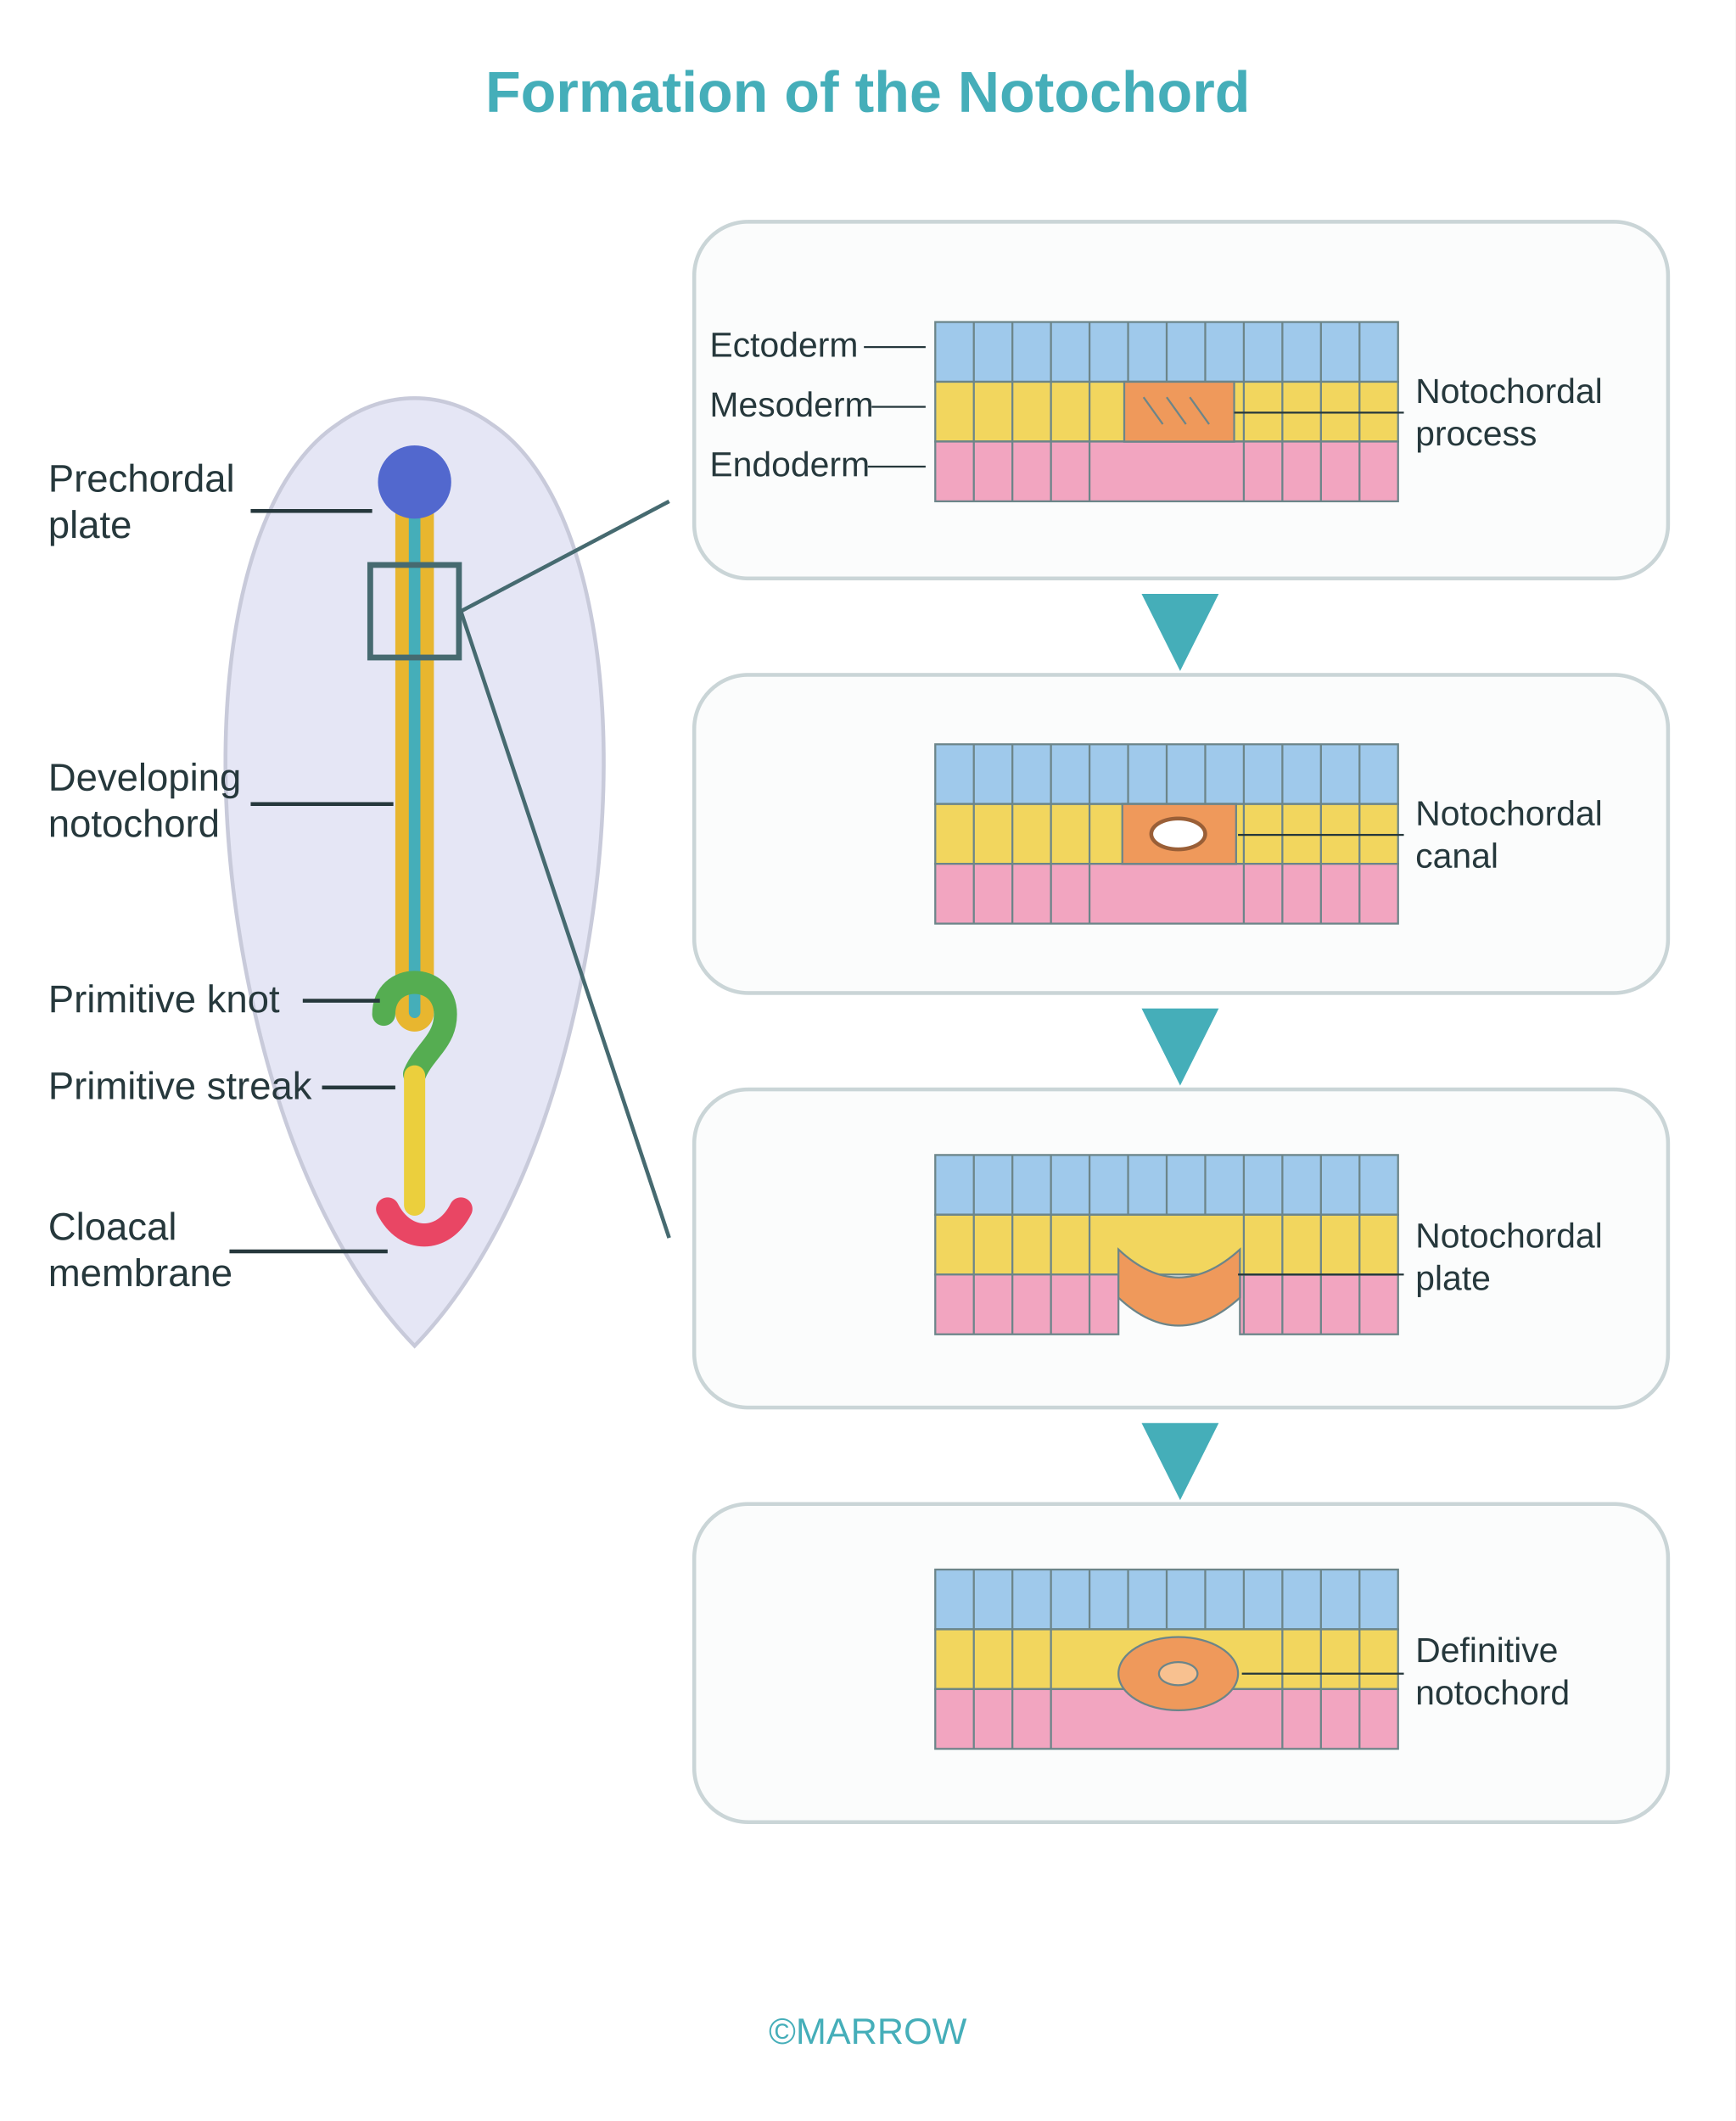
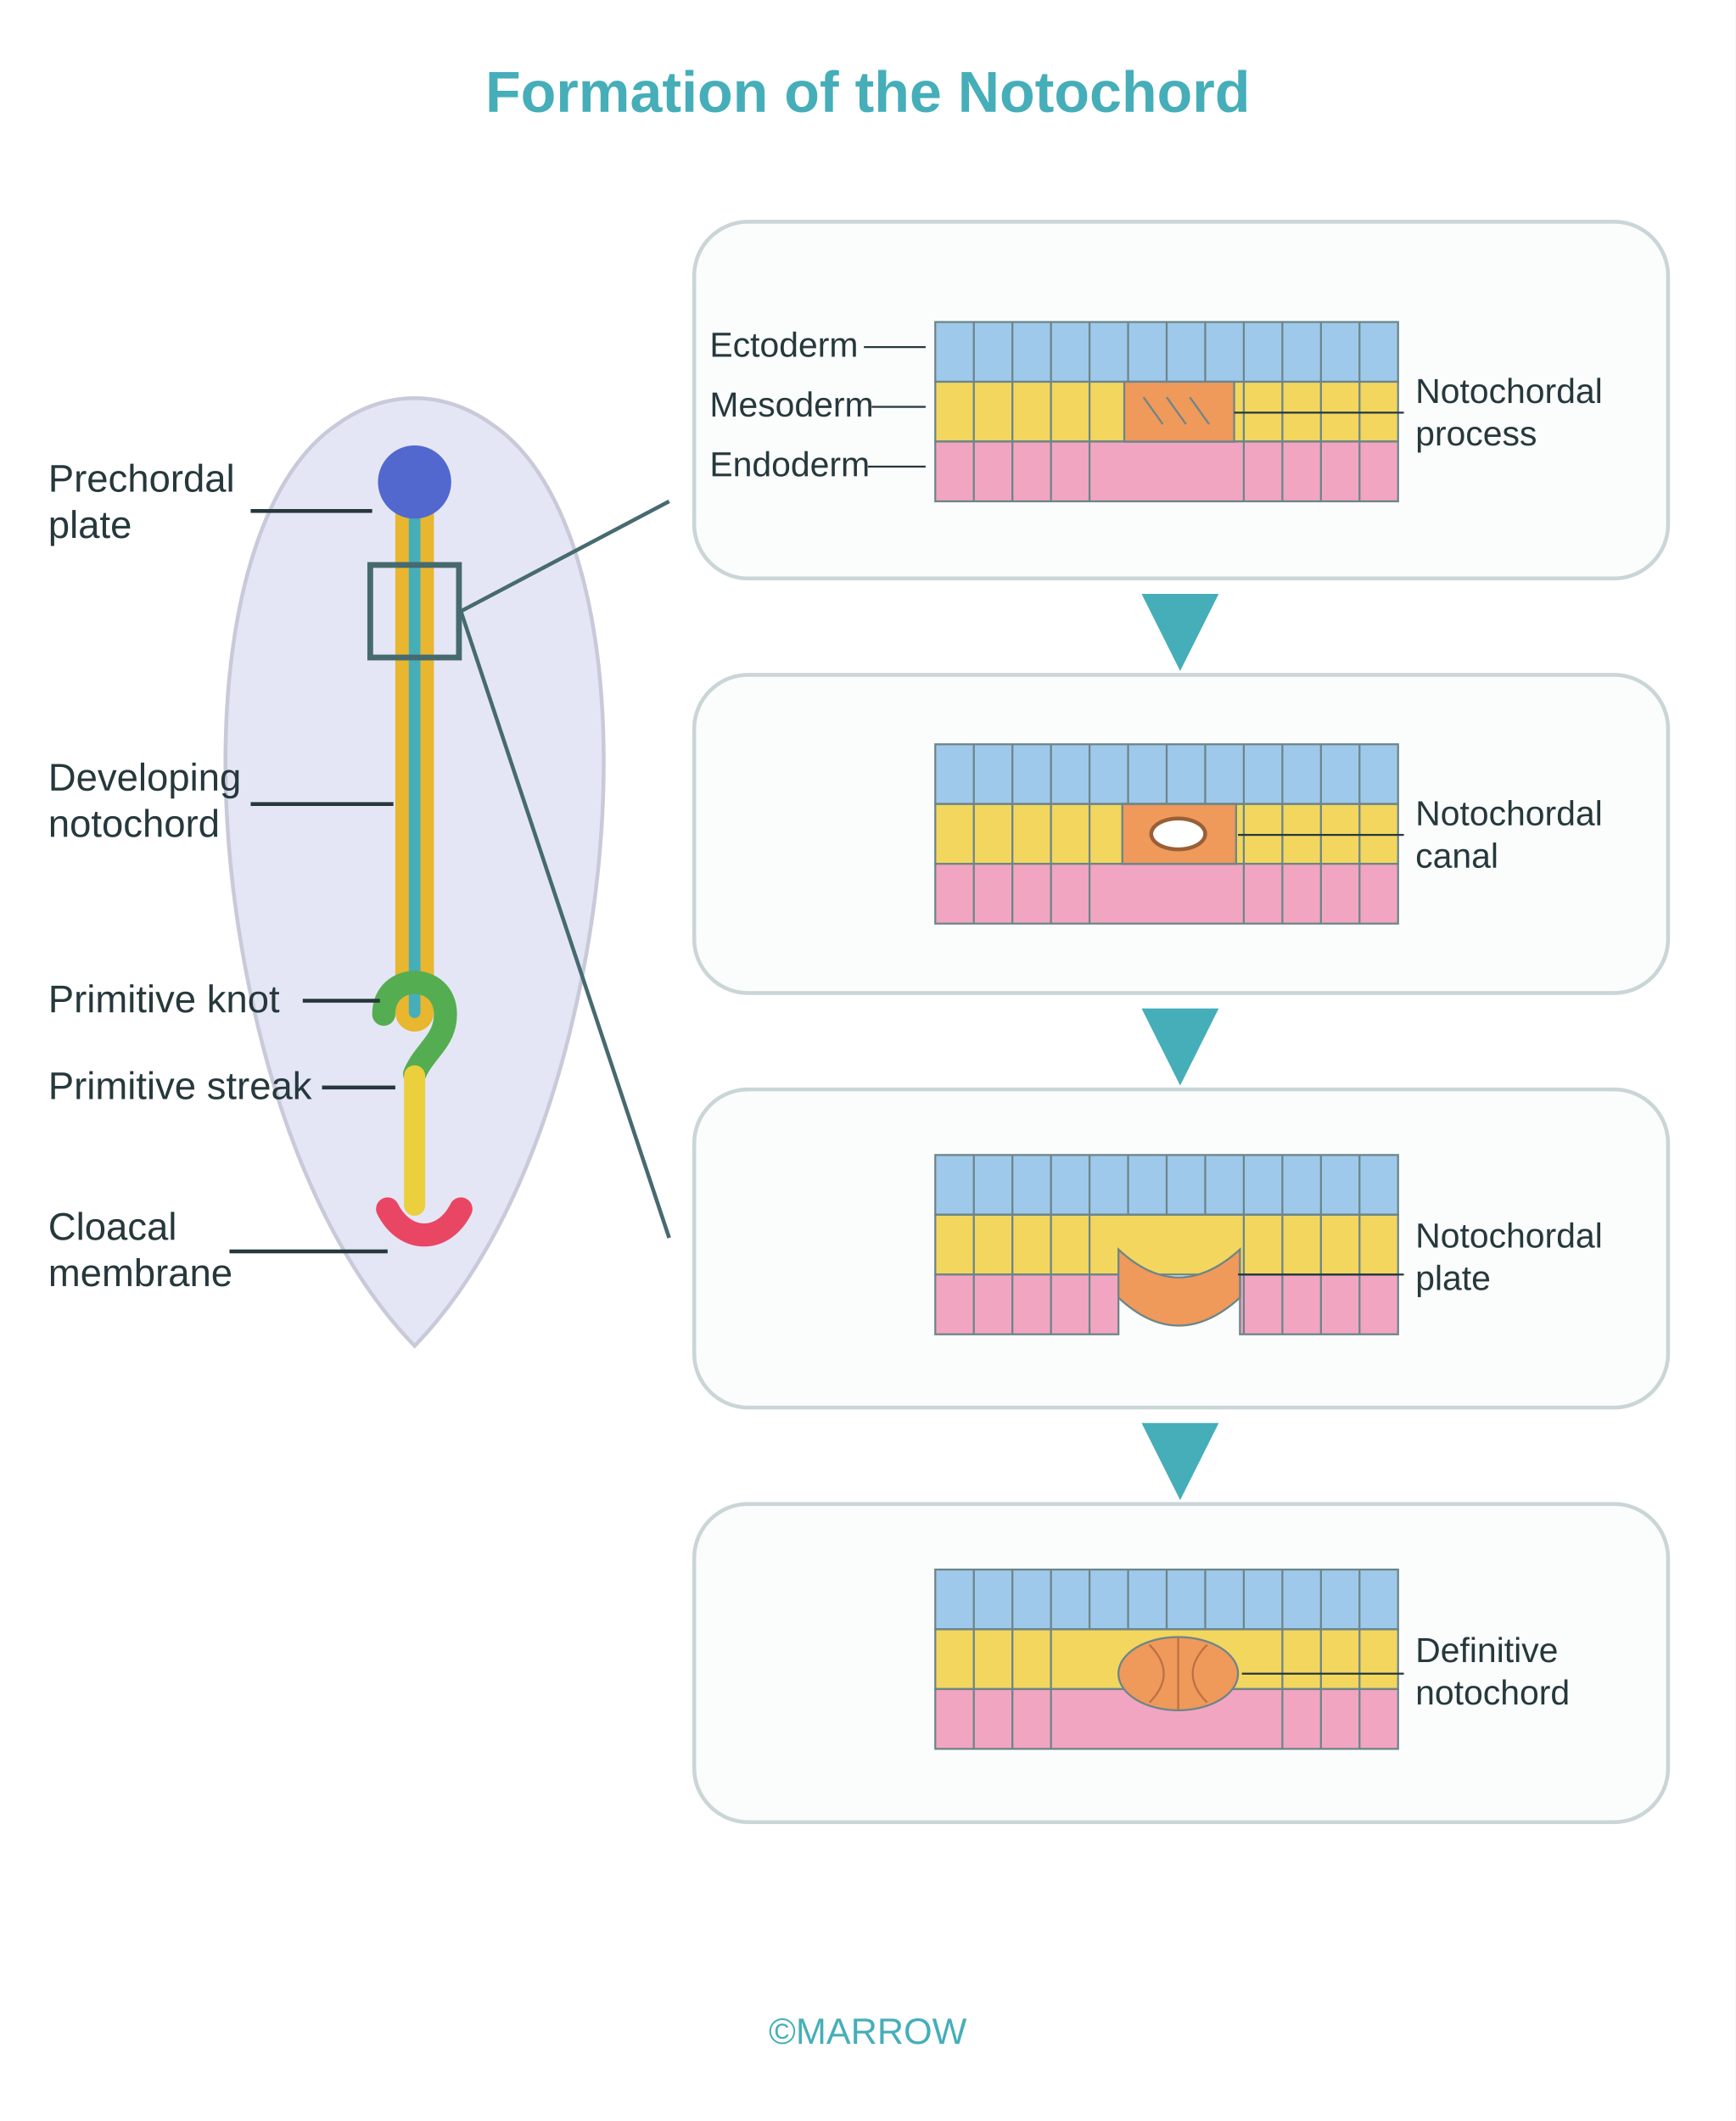
<svg xmlns="http://www.w3.org/2000/svg" width="900" height="1100" viewBox="0 0 900 1100">
  <rect width="900" height="1100" fill="#ffffff" />
  <defs>
    <marker id="arrow" markerWidth="10" markerHeight="10" refX="8" refY="5" orient="auto">
      <path d="M0 0L10 5L0 10Z" fill="#45aeb9" />
    </marker>
  </defs>
  <g font-family="Arial, sans-serif" fill="#26383c">
    <text x="450" y="58" text-anchor="middle" font-size="30" font-weight="700" fill="#45aeb9">Formation of the Notochord</text>
    <g transform="translate(25 175)">
      <path d="M150 45C90 85 75 230 112 370C130 438 158 490 190 523C222 490 250 438 268 370C305 230 290 85 230 45C205 27 175 27 150 45Z" fill="#e5e6f5" stroke="#c8cada" stroke-width="2" />
      <path d="M190 72V350" stroke="#e8b62f" stroke-width="20" stroke-linecap="round" />
      <path d="M190 72V350" stroke="#45aeb9" stroke-width="6" stroke-linecap="round" />
      <circle cx="190" cy="75" r="19" fill="#5268ce" />
      <path d="M174 351C174 329 206 329 206 351C206 365 195 370 190 382" fill="none" stroke="#55ad51" stroke-width="12" stroke-linecap="round" />
      <path d="M190 383V450" stroke="#ebcf3d" stroke-width="11" stroke-linecap="round" />
      <path d="M176 452C185 470 205 470 214 452" fill="none" stroke="#e94664" stroke-width="12" stroke-linecap="round" />
      <rect x="167" y="118" width="46" height="48" fill="none" stroke="#466a70" stroke-width="3" />
      <g font-size="20">
        <text x="0" y="80">Prechordal</text>
        <text x="0" y="104">plate</text>
        <path d="M105 90H168" stroke="#26383c" stroke-width="2" />
        <text x="0" y="235">Developing</text>
        <text x="0" y="259">notochord</text>
        <path d="M105 242H179" stroke="#26383c" stroke-width="2" />
        <text x="0" y="350">Primitive knot</text>
        <path d="M132 344H172" stroke="#26383c" stroke-width="2" />
        <text x="0" y="395">Primitive streak</text>
        <path d="M142 389H180" stroke="#26383c" stroke-width="2" />
        <text x="0" y="468">Cloacal</text>
        <text x="0" y="492">membrane</text>
        <path d="M94 474H176" stroke="#26383c" stroke-width="2" />
      </g>
      <path d="M214 142L322 85" fill="none" stroke="#466a70" stroke-width="2" />
      <path d="M214 142L322 467" fill="none" stroke="#466a70" stroke-width="2" />
    </g>
    <g transform="translate(360 115)">
      <g id="stage1">
        <rect x="0" y="0" width="505" height="185" rx="28" fill="#fbfcfc" stroke="#cad5d7" stroke-width="2" />
        <g stroke="#6c8589" stroke-width="1">
          <path d="M125 52H365V83H125Z" fill="#9fc9eb" />
          <path d="M125 83H365V114H125Z" fill="#f2d65e" />
          <path d="M125 114H365V145H125Z" fill="#f2a5c0" />
          <path d="M223 83H280V114H223Z" fill="#ef995b" />
          <path d="M233 91L243 105M245 91L255 105M257 91L267 105" />
          <path d="M145 52V145M165 52V145M185 52V145M205 52V145M225 52V83M245 52V83M265 52V83M285 52V145M305 52V145M325 52V145M345 52V145" />
        </g>
        <g font-size="18">
          <text x="8" y="70">Ectoderm</text>
          <path d="M88 65H120" stroke="#26383c" />
          <text x="8" y="101">Mesoderm</text>
          <path d="M92 96H120" stroke="#26383c" />
          <text x="8" y="132">Endoderm</text>
          <path d="M90 127H120" stroke="#26383c" />
          <text x="374" y="94">Notochordal</text>
          <text x="374" y="116">process</text>
          <path d="M280 99H368" stroke="#26383c" />
        </g>
      </g>
      <path d="M252 195V225" stroke="#45aeb9" stroke-width="4" marker-end="url(#arrow)" />
      <g transform="translate(0 235)">
        <rect x="0" y="0" width="505" height="165" rx="28" fill="#fbfcfc" stroke="#cad5d7" stroke-width="2" />
        <g stroke="#6c8589" stroke-width="1">
          <path d="M125 36H365V67H125Z" fill="#9fc9eb" />
          <path d="M125 67H365V98H125Z" fill="#f2d65e" />
          <path d="M125 98H365V129H125Z" fill="#f2a5c0" />
          <path d="M222 67H281V98H222Z" fill="#ef995b" />
          <ellipse cx="251" cy="82.5" rx="14" ry="8" fill="#ffffff" stroke="#9a5f37" stroke-width="2" />
          <path d="M145 36V129M165 36V129M185 36V129M205 36V129M225 36V67M245 36V67M265 36V67M285 36V129M305 36V129M325 36V129M345 36V129" />
        </g>
        <g font-size="18">
          <text x="374" y="78">Notochordal</text>
          <text x="374" y="100">canal</text>
          <path d="M282 83H368" stroke="#26383c" />
        </g>
      </g>
      <path d="M252 410V440" stroke="#45aeb9" stroke-width="4" marker-end="url(#arrow)" />
      <g transform="translate(0 450)">
        <rect x="0" y="0" width="505" height="165" rx="28" fill="#fbfcfc" stroke="#cad5d7" stroke-width="2" />
        <g stroke="#6c8589" stroke-width="1">
          <path d="M125 34H365V65H125Z" fill="#9fc9eb" />
          <path d="M125 65H365V96H125Z" fill="#f2d65e" />
          <path d="M125 96H220V127H125Z" fill="#f2a5c0" />
          <path d="M283 96H365V127H283Z" fill="#f2a5c0" />
          <path d="M220 83Q251 112 283 83V108Q251 137 220 108Z" fill="#ef995b" />
          <path d="M145 34V127M165 34V127M185 34V127M205 34V127M225 34V65M245 34V65M265 34V65M285 34V127M305 34V127M325 34V127M345 34V127" />
        </g>
        <g font-size="18">
          <text x="374" y="82">Notochordal</text>
          <text x="374" y="104">plate</text>
          <path d="M282 96H368" stroke="#26383c" />
        </g>
      </g>
      <path d="M252 625V655" stroke="#45aeb9" stroke-width="4" marker-end="url(#arrow)" />
      <g transform="translate(0 665)">
        <rect x="0" y="0" width="505" height="165" rx="28" fill="#fbfcfc" stroke="#cad5d7" stroke-width="2" />
        <g stroke="#6c8589" stroke-width="1">
          <path d="M125 34H365V65H125Z" fill="#9fc9eb" />
          <path d="M125 65H365V96H125Z" fill="#f2d65e" />
          <path d="M125 96H365V127H125Z" fill="#f2a5c0" />
          <ellipse cx="251" cy="88" rx="31" ry="19" fill="#ef995b" />
-           <ellipse cx="251" cy="88" rx="10" ry="6" fill="#f8c190" />
+           <path d="M236 73Q251 88 236 103M251 69V107M266 73Q251 88 266 103" fill="none" stroke="#bd7044" />
          <path d="M145 34V127M165 34V127M185 34V127M205 34V65M225 34V65M245 34V65M265 34V65M285 34V65M305 34V127M325 34V127M345 34V127" />
        </g>
        <g font-size="18">
          <text x="374" y="82">Definitive</text>
          <text x="374" y="104">notochord</text>
          <path d="M284 88H368" stroke="#26383c" />
        </g>
      </g>
    </g>
    <text x="450" y="1060" text-anchor="middle" font-size="19" fill="#45aeb9">©MARROW</text>
  </g>
</svg>
